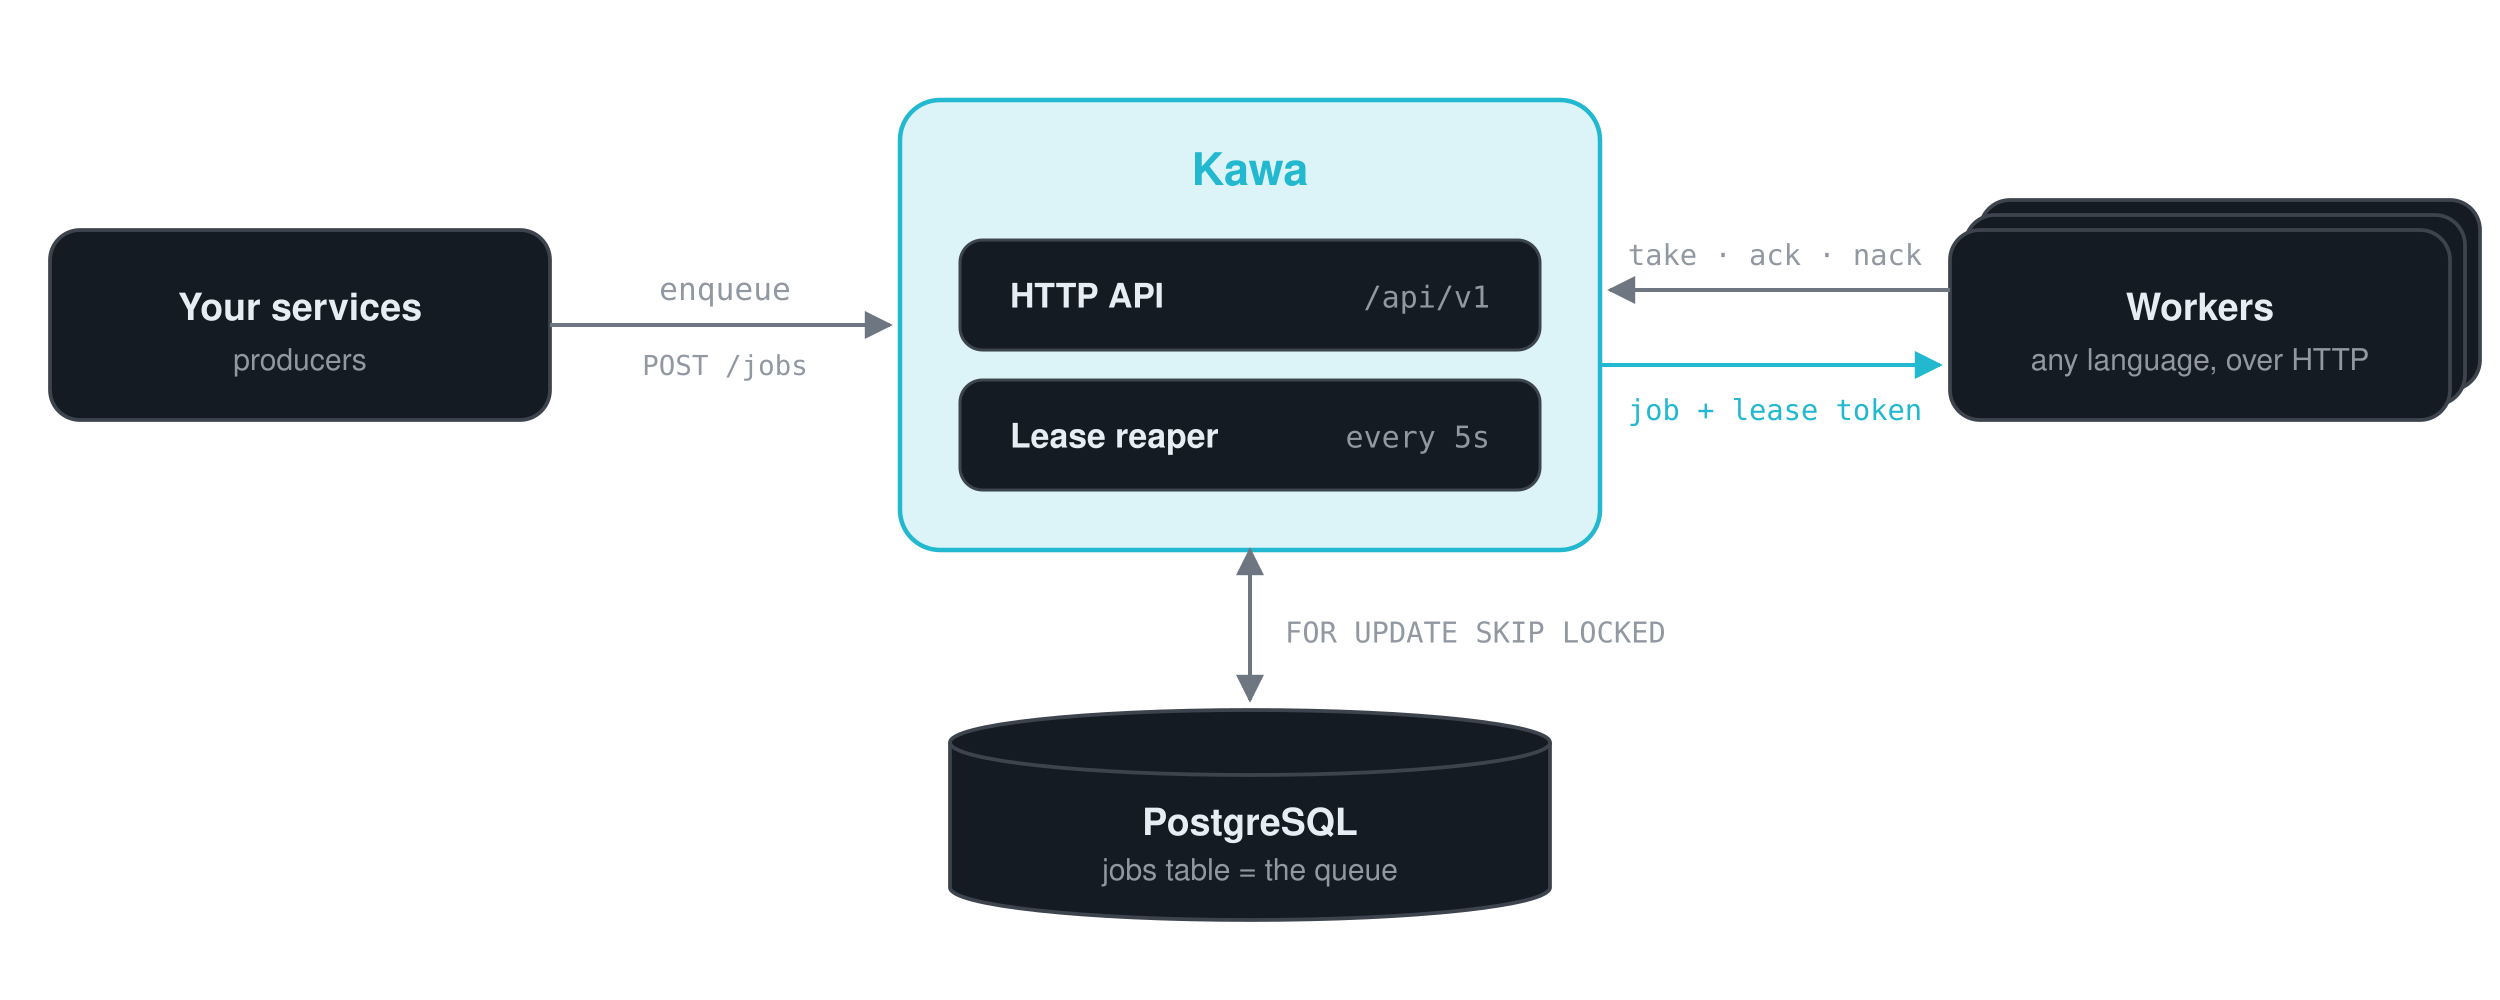
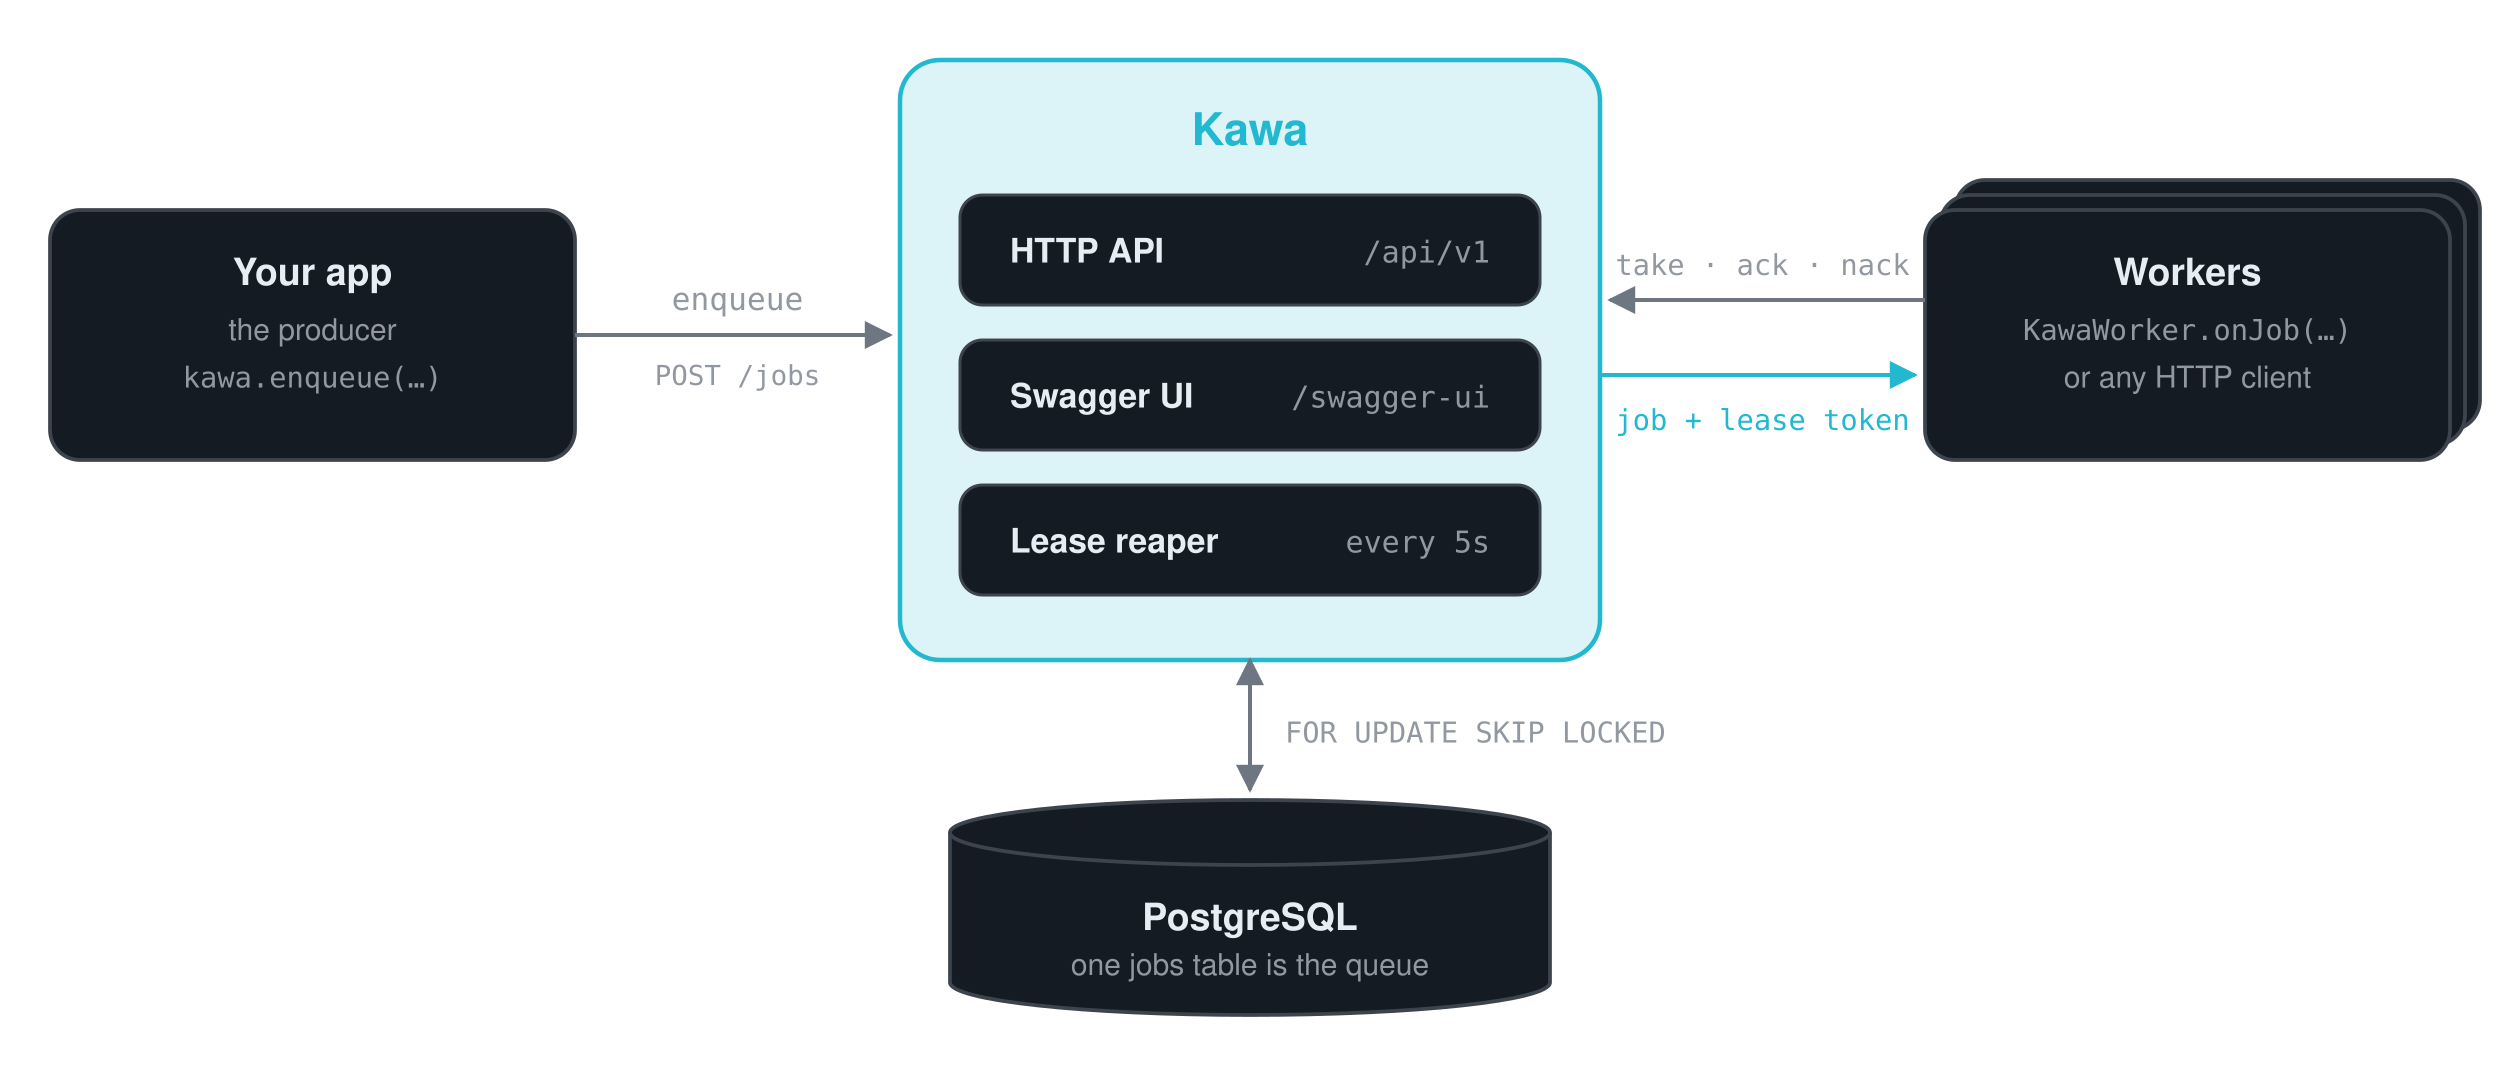
- <svg xmlns="http://www.w3.org/2000/svg" width="1000" height="400" viewBox="0 0 1000 400" role="img" aria-label="Kawa architecture">
+ <svg xmlns="http://www.w3.org/2000/svg" width="1000" height="430" viewBox="0 0 1000 430" role="img" aria-label="Kawa architecture">
  <defs>
    <marker id="arrow-line" viewBox="0 0 10 10" refX="9" refY="5" markerWidth="7" markerHeight="7" orient="auto-start-reverse">
      <path d="M0,0 L10,5 L0,10 z" fill="#6e7681" />
    </marker>
    <marker id="arrow-accent" viewBox="0 0 10 10" refX="9" refY="5" markerWidth="7" markerHeight="7" orient="auto-start-reverse">
      <path d="M0,0 L10,5 L0,10 z" fill="#22b8cf" />
    </marker>
  </defs>
-   <rect x="20" y="92" width="200" height="76" rx="12" fill="#151b23" stroke="#3d444d" stroke-width="1.5" />
-   <text x="120.0" y="128.0" text-anchor="middle" font-family="-apple-system, BlinkMacSystemFont, 'Segoe UI', Helvetica, Arial, sans-serif" font-size="15" font-weight="650" fill="#e6edf3">Your services</text>
-   <text x="120.0" y="148.0" text-anchor="middle" font-family="-apple-system, BlinkMacSystemFont, 'Segoe UI', Helvetica, Arial, sans-serif" font-size="12" font-weight="400" fill="#9198a1">producers</text>
-   <rect x="792" y="80" width="200" height="76" rx="12" fill="#151b23" stroke="#3d444d" stroke-width="1.5" />
-   <rect x="786" y="86" width="200" height="76" rx="12" fill="#151b23" stroke="#3d444d" stroke-width="1.5" />
-   <rect x="780" y="92" width="200" height="76" rx="12" fill="#151b23" stroke="#3d444d" stroke-width="1.5" />
-   <text x="880.0" y="128.0" text-anchor="middle" font-family="-apple-system, BlinkMacSystemFont, 'Segoe UI', Helvetica, Arial, sans-serif" font-size="15" font-weight="650" fill="#e6edf3">Workers</text>
-   <text x="880.0" y="148.0" text-anchor="middle" font-family="-apple-system, BlinkMacSystemFont, 'Segoe UI', Helvetica, Arial, sans-serif" font-size="12" font-weight="400" fill="#9198a1">any language, over HTTP</text>
-   <rect x="360" y="40" width="280" height="180" rx="16" fill="#22b8cf" fill-opacity="0.16" stroke="#22b8cf" stroke-width="1.8" />
-   <text x="500.0" y="74" text-anchor="middle" font-family="-apple-system, BlinkMacSystemFont, 'Segoe UI', Helvetica, Arial, sans-serif" font-size="18" font-weight="700" fill="#22b8cf">Kawa</text>
-   <rect x="384" y="96" width="232" height="44" rx="9" fill="#151b23" stroke="#3d444d" stroke-width="1.2" />
-   <text x="404" y="123" text-anchor="start" font-family="-apple-system, BlinkMacSystemFont, 'Segoe UI', Helvetica, Arial, sans-serif" font-size="13.5" font-weight="600" fill="#e6edf3">HTTP API</text>
-   <text x="596" y="123" text-anchor="end" font-family="ui-monospace, SFMono-Regular, 'SF Mono', Menlo, Consolas, monospace" font-size="12" font-weight="400" fill="#9198a1">/api/v1</text>
-   <rect x="384" y="152" width="232" height="44" rx="9" fill="#151b23" stroke="#3d444d" stroke-width="1.2" />
-   <text x="404" y="179" text-anchor="start" font-family="-apple-system, BlinkMacSystemFont, 'Segoe UI', Helvetica, Arial, sans-serif" font-size="13.5" font-weight="600" fill="#e6edf3">Lease reaper</text>
-   <text x="596" y="179" text-anchor="end" font-family="ui-monospace, SFMono-Regular, 'SF Mono', Menlo, Consolas, monospace" font-size="12" font-weight="400" fill="#9198a1">every 5s</text>
-   <path d="M380,297 L380,355 A120.0,13 0 0,0 620,355 L620,297" fill="#151b23" stroke="#3d444d" stroke-width="1.5" />
-   <ellipse cx="500.0" cy="297" rx="120.0" ry="13" fill="#151b23" stroke="#3d444d" stroke-width="1.5" />
-   <text x="500.0" y="334" text-anchor="middle" font-family="-apple-system, BlinkMacSystemFont, 'Segoe UI', Helvetica, Arial, sans-serif" font-size="15" font-weight="650" fill="#e6edf3">PostgreSQL</text>
-   <text x="500.0" y="352" text-anchor="middle" font-family="-apple-system, BlinkMacSystemFont, 'Segoe UI', Helvetica, Arial, sans-serif" font-size="12" font-weight="400" fill="#9198a1">jobs table = the queue</text>
-   <path d="M220,130 L356,130" stroke="#6e7681" stroke-width="1.6" fill="none" marker-end="url(#arrow-line)" />
-   <text x="290" y="120" text-anchor="middle" font-family="ui-monospace, SFMono-Regular, 'SF Mono', Menlo, Consolas, monospace" font-size="12.5" font-weight="500" fill="#9198a1">enqueue</text>
-   <text x="290" y="150" text-anchor="middle" font-family="ui-monospace, SFMono-Regular, 'SF Mono', Menlo, Consolas, monospace" font-size="11" font-weight="400" fill="#9198a1">POST /jobs</text>
-   <path d="M780,116 L644,116" stroke="#6e7681" stroke-width="1.6" fill="none" marker-end="url(#arrow-line)" />
-   <text x="710" y="106" text-anchor="middle" font-family="ui-monospace, SFMono-Regular, 'SF Mono', Menlo, Consolas, monospace" font-size="11.5" font-weight="500" fill="#9198a1">take · ack · nack</text>
-   <path d="M640,146 L776,146" stroke="#22b8cf" stroke-width="1.6" fill="none" marker-end="url(#arrow-accent)" />
-   <text x="710" y="168" text-anchor="middle" font-family="ui-monospace, SFMono-Regular, 'SF Mono', Menlo, Consolas, monospace" font-size="11.5" font-weight="500" fill="#22b8cf">job + lease token</text>
-   <path d="M500.0,220 L500.0,280" stroke="#6e7681" stroke-width="1.6" fill="none" marker-start="url(#arrow-line)" marker-end="url(#arrow-line)" />
-   <text x="514.0" y="257" text-anchor="start" font-family="ui-monospace, SFMono-Regular, 'SF Mono', Menlo, Consolas, monospace" font-size="11.5" font-weight="400" fill="#9198a1">FOR UPDATE SKIP LOCKED</text>
+   <rect x="20" y="84" width="210" height="100" rx="12" fill="#151b23" stroke="#3d444d" stroke-width="1.5" />
+   <text x="125.0" y="114" text-anchor="middle" font-family="-apple-system, BlinkMacSystemFont, 'Segoe UI', Helvetica, Arial, sans-serif" font-size="15" font-weight="650" fill="#e6edf3">Your app</text>
+   <text x="125.0" y="136" text-anchor="middle" font-family="-apple-system, BlinkMacSystemFont, 'Segoe UI', Helvetica, Arial, sans-serif" font-size="12" font-weight="400" fill="#9198a1">the producer</text>
+   <text x="125.0" y="155" text-anchor="middle" font-family="ui-monospace, SFMono-Regular, 'SF Mono', Menlo, Consolas, monospace" font-size="11.5" font-weight="400" fill="#9198a1">kawa.enqueue(…)</text>
+   <rect x="782" y="72" width="210" height="100" rx="12" fill="#151b23" stroke="#3d444d" stroke-width="1.5" />
+   <rect x="776" y="78" width="210" height="100" rx="12" fill="#151b23" stroke="#3d444d" stroke-width="1.5" />
+   <rect x="770" y="84" width="210" height="100" rx="12" fill="#151b23" stroke="#3d444d" stroke-width="1.5" />
+   <text x="875.0" y="114" text-anchor="middle" font-family="-apple-system, BlinkMacSystemFont, 'Segoe UI', Helvetica, Arial, sans-serif" font-size="15" font-weight="650" fill="#e6edf3">Workers</text>
+   <text x="875.0" y="136" text-anchor="middle" font-family="ui-monospace, SFMono-Regular, 'SF Mono', Menlo, Consolas, monospace" font-size="11.5" font-weight="400" fill="#9198a1">KawaWorker.onJob(…)</text>
+   <text x="875.0" y="155" text-anchor="middle" font-family="-apple-system, BlinkMacSystemFont, 'Segoe UI', Helvetica, Arial, sans-serif" font-size="12" font-weight="400" fill="#9198a1">or any HTTP client</text>
+   <rect x="360" y="24" width="280" height="240" rx="16" fill="#22b8cf" fill-opacity="0.16" stroke="#22b8cf" stroke-width="1.8" />
+   <text x="500.0" y="58" text-anchor="middle" font-family="-apple-system, BlinkMacSystemFont, 'Segoe UI', Helvetica, Arial, sans-serif" font-size="18" font-weight="700" fill="#22b8cf">Kawa</text>
+   <rect x="384" y="78" width="232" height="44" rx="9" fill="#151b23" stroke="#3d444d" stroke-width="1.2" />
+   <text x="404" y="105" text-anchor="start" font-family="-apple-system, BlinkMacSystemFont, 'Segoe UI', Helvetica, Arial, sans-serif" font-size="13.5" font-weight="600" fill="#e6edf3">HTTP API</text>
+   <text x="596" y="105" text-anchor="end" font-family="ui-monospace, SFMono-Regular, 'SF Mono', Menlo, Consolas, monospace" font-size="12" font-weight="400" fill="#9198a1">/api/v1</text>
+   <rect x="384" y="136" width="232" height="44" rx="9" fill="#151b23" stroke="#3d444d" stroke-width="1.2" />
+   <text x="404" y="163" text-anchor="start" font-family="-apple-system, BlinkMacSystemFont, 'Segoe UI', Helvetica, Arial, sans-serif" font-size="13.5" font-weight="600" fill="#e6edf3">Swagger UI</text>
+   <text x="596" y="163" text-anchor="end" font-family="ui-monospace, SFMono-Regular, 'SF Mono', Menlo, Consolas, monospace" font-size="12" font-weight="400" fill="#9198a1">/swagger-ui</text>
+   <rect x="384" y="194" width="232" height="44" rx="9" fill="#151b23" stroke="#3d444d" stroke-width="1.2" />
+   <text x="404" y="221" text-anchor="start" font-family="-apple-system, BlinkMacSystemFont, 'Segoe UI', Helvetica, Arial, sans-serif" font-size="13.5" font-weight="600" fill="#e6edf3">Lease reaper</text>
+   <text x="596" y="221" text-anchor="end" font-family="ui-monospace, SFMono-Regular, 'SF Mono', Menlo, Consolas, monospace" font-size="12" font-weight="400" fill="#9198a1">every 5s</text>
+   <path d="M380,333 L380,393 A120.0,13 0 0,0 620,393 L620,333" fill="#151b23" stroke="#3d444d" stroke-width="1.5" />
+   <ellipse cx="500.0" cy="333" rx="120.0" ry="13" fill="#151b23" stroke="#3d444d" stroke-width="1.5" />
+   <text x="500.0" y="372" text-anchor="middle" font-family="-apple-system, BlinkMacSystemFont, 'Segoe UI', Helvetica, Arial, sans-serif" font-size="15" font-weight="650" fill="#e6edf3">PostgreSQL</text>
+   <text x="500.0" y="390" text-anchor="middle" font-family="-apple-system, BlinkMacSystemFont, 'Segoe UI', Helvetica, Arial, sans-serif" font-size="12" font-weight="400" fill="#9198a1">one jobs table is the queue</text>
+   <path d="M230,134 L356,134" stroke="#6e7681" stroke-width="1.6" fill="none" marker-end="url(#arrow-line)" />
+   <text x="295" y="124" text-anchor="middle" font-family="ui-monospace, SFMono-Regular, 'SF Mono', Menlo, Consolas, monospace" font-size="12.5" font-weight="500" fill="#9198a1">enqueue</text>
+   <text x="295" y="154" text-anchor="middle" font-family="ui-monospace, SFMono-Regular, 'SF Mono', Menlo, Consolas, monospace" font-size="11" font-weight="400" fill="#9198a1">POST /jobs</text>
+   <path d="M770,120 L644,120" stroke="#6e7681" stroke-width="1.6" fill="none" marker-end="url(#arrow-line)" />
+   <text x="705" y="110" text-anchor="middle" font-family="ui-monospace, SFMono-Regular, 'SF Mono', Menlo, Consolas, monospace" font-size="11.5" font-weight="500" fill="#9198a1">take · ack · nack</text>
+   <path d="M640,150 L766,150" stroke="#22b8cf" stroke-width="1.6" fill="none" marker-end="url(#arrow-accent)" />
+   <text x="705" y="172" text-anchor="middle" font-family="ui-monospace, SFMono-Regular, 'SF Mono', Menlo, Consolas, monospace" font-size="11.5" font-weight="500" fill="#22b8cf">job + lease token</text>
+   <path d="M500.0,264 L500.0,316" stroke="#6e7681" stroke-width="1.6" fill="none" marker-end="url(#arrow-line)" marker-start="url(#arrow-line)" />
+   <text x="514.0" y="297" text-anchor="start" font-family="ui-monospace, SFMono-Regular, 'SF Mono', Menlo, Consolas, monospace" font-size="11.5" font-weight="400" fill="#9198a1">FOR UPDATE SKIP LOCKED</text>
</svg>
